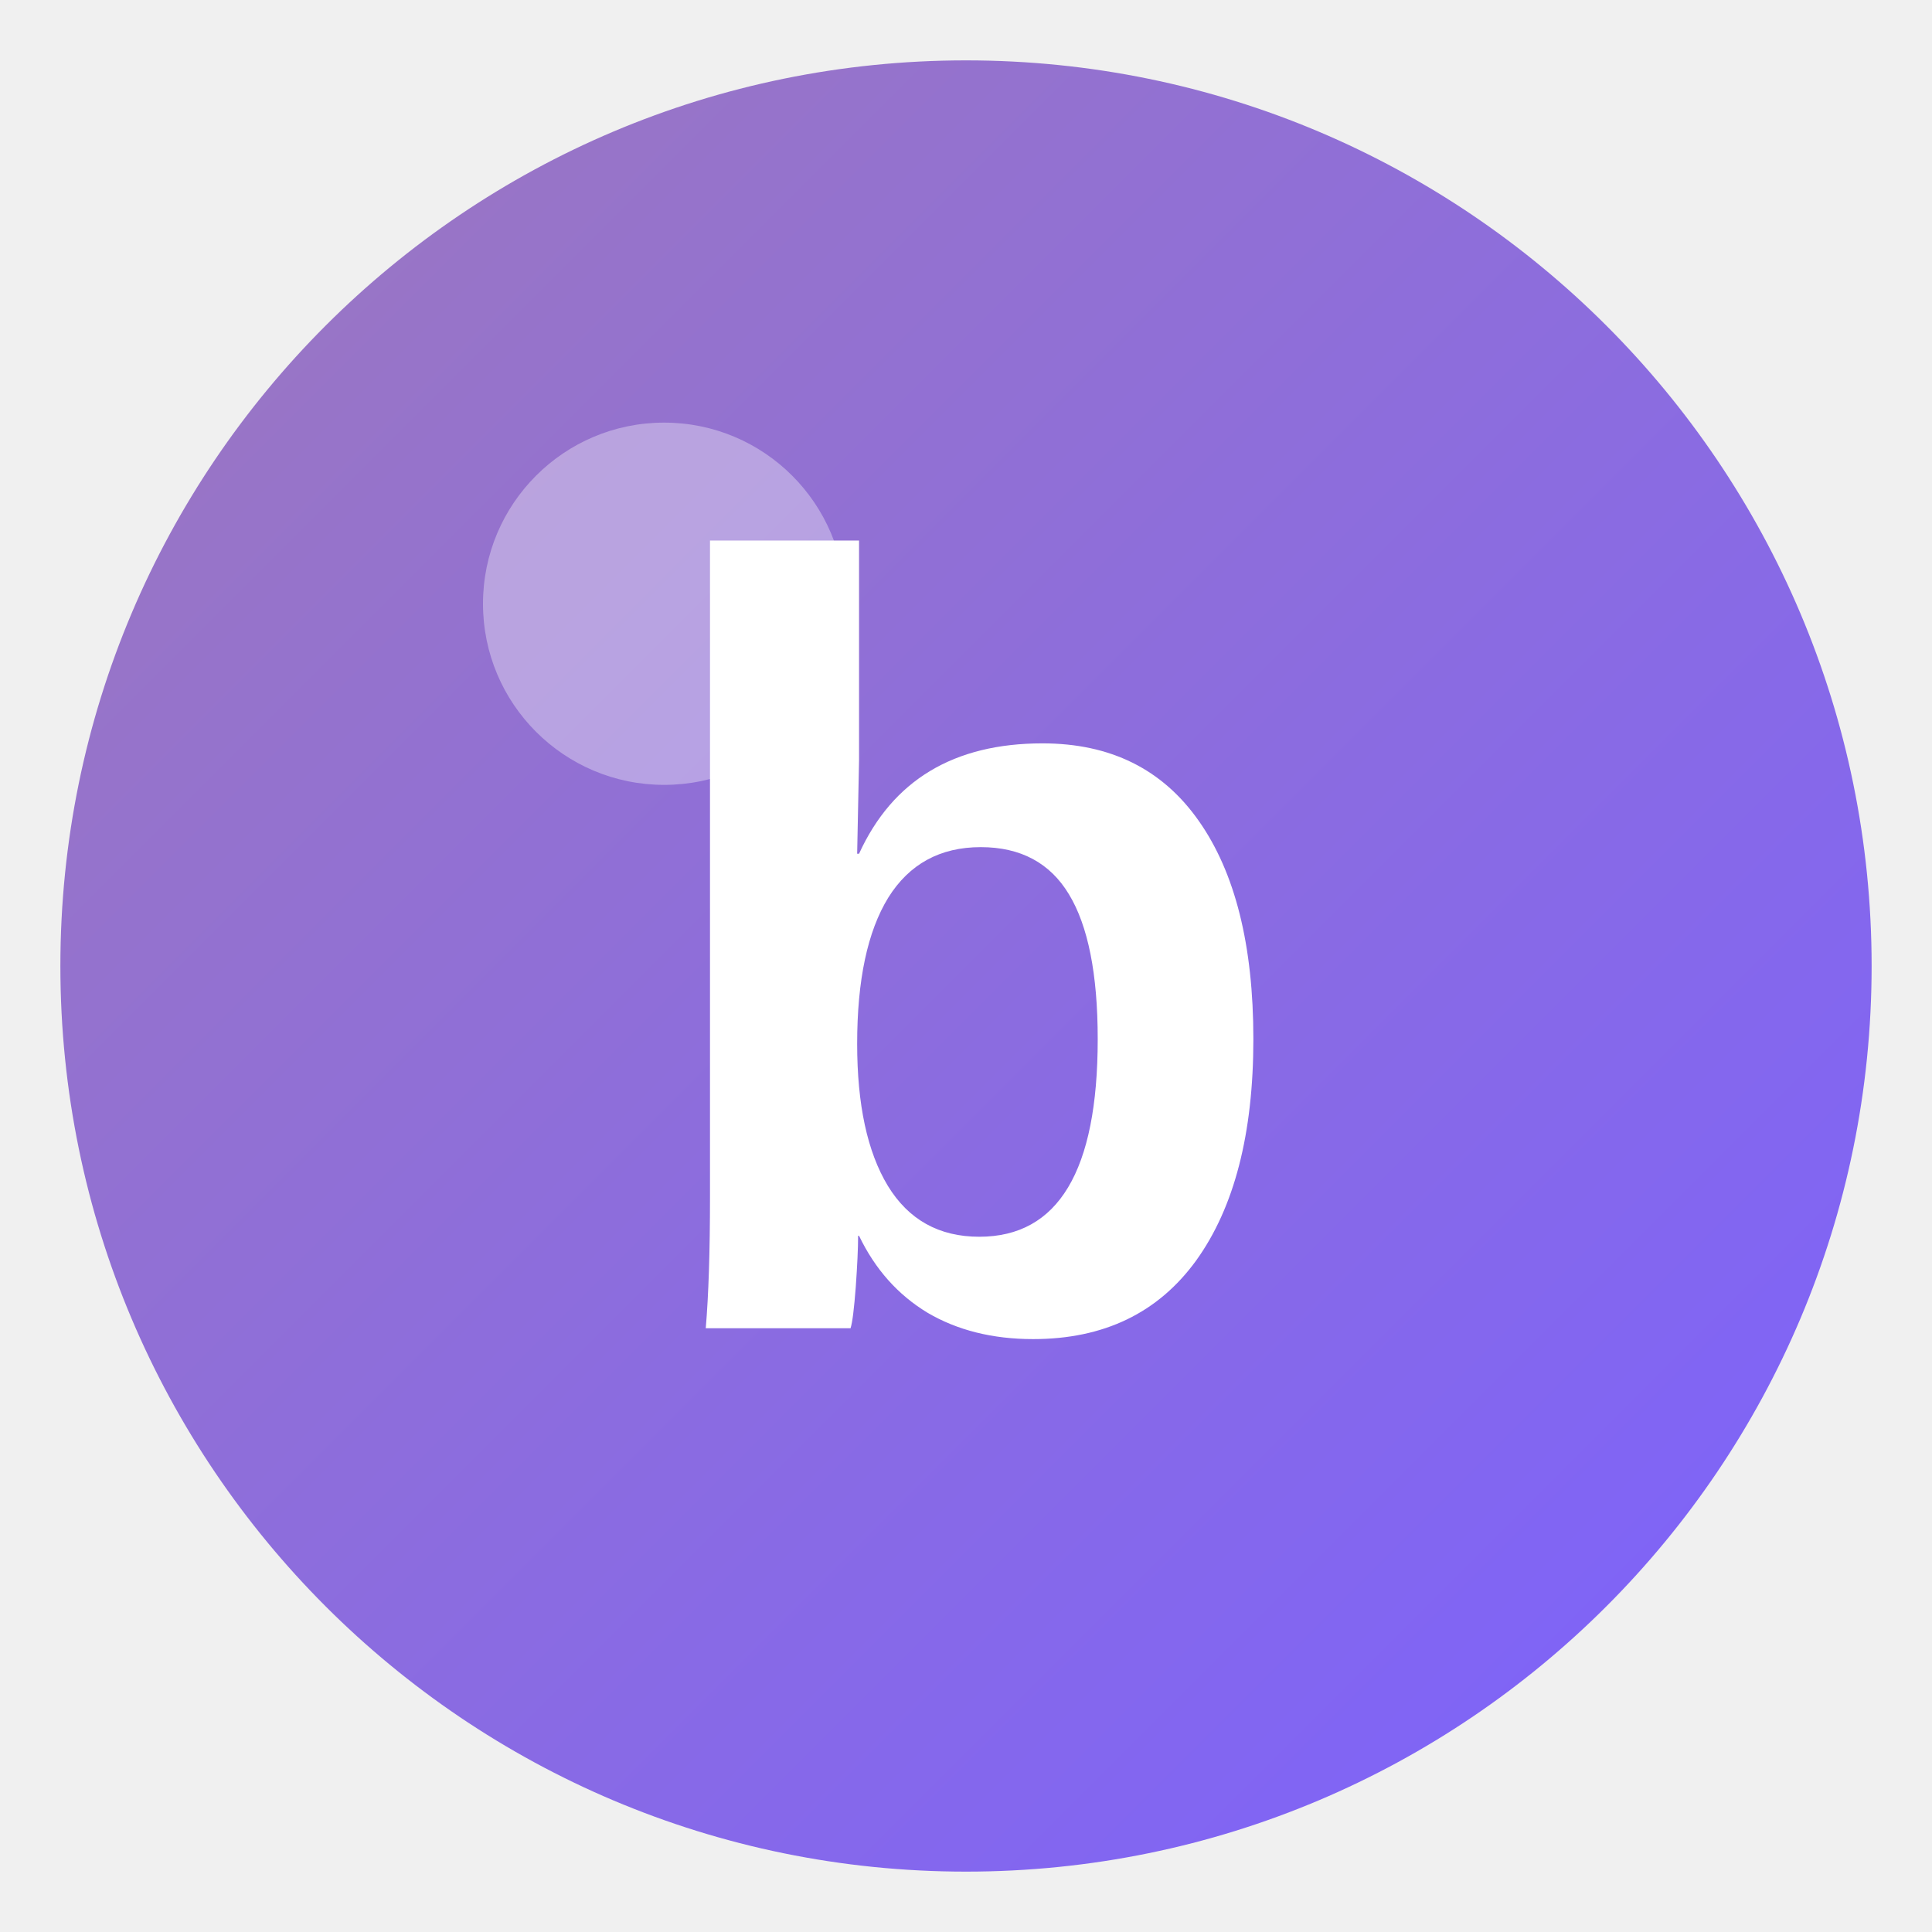
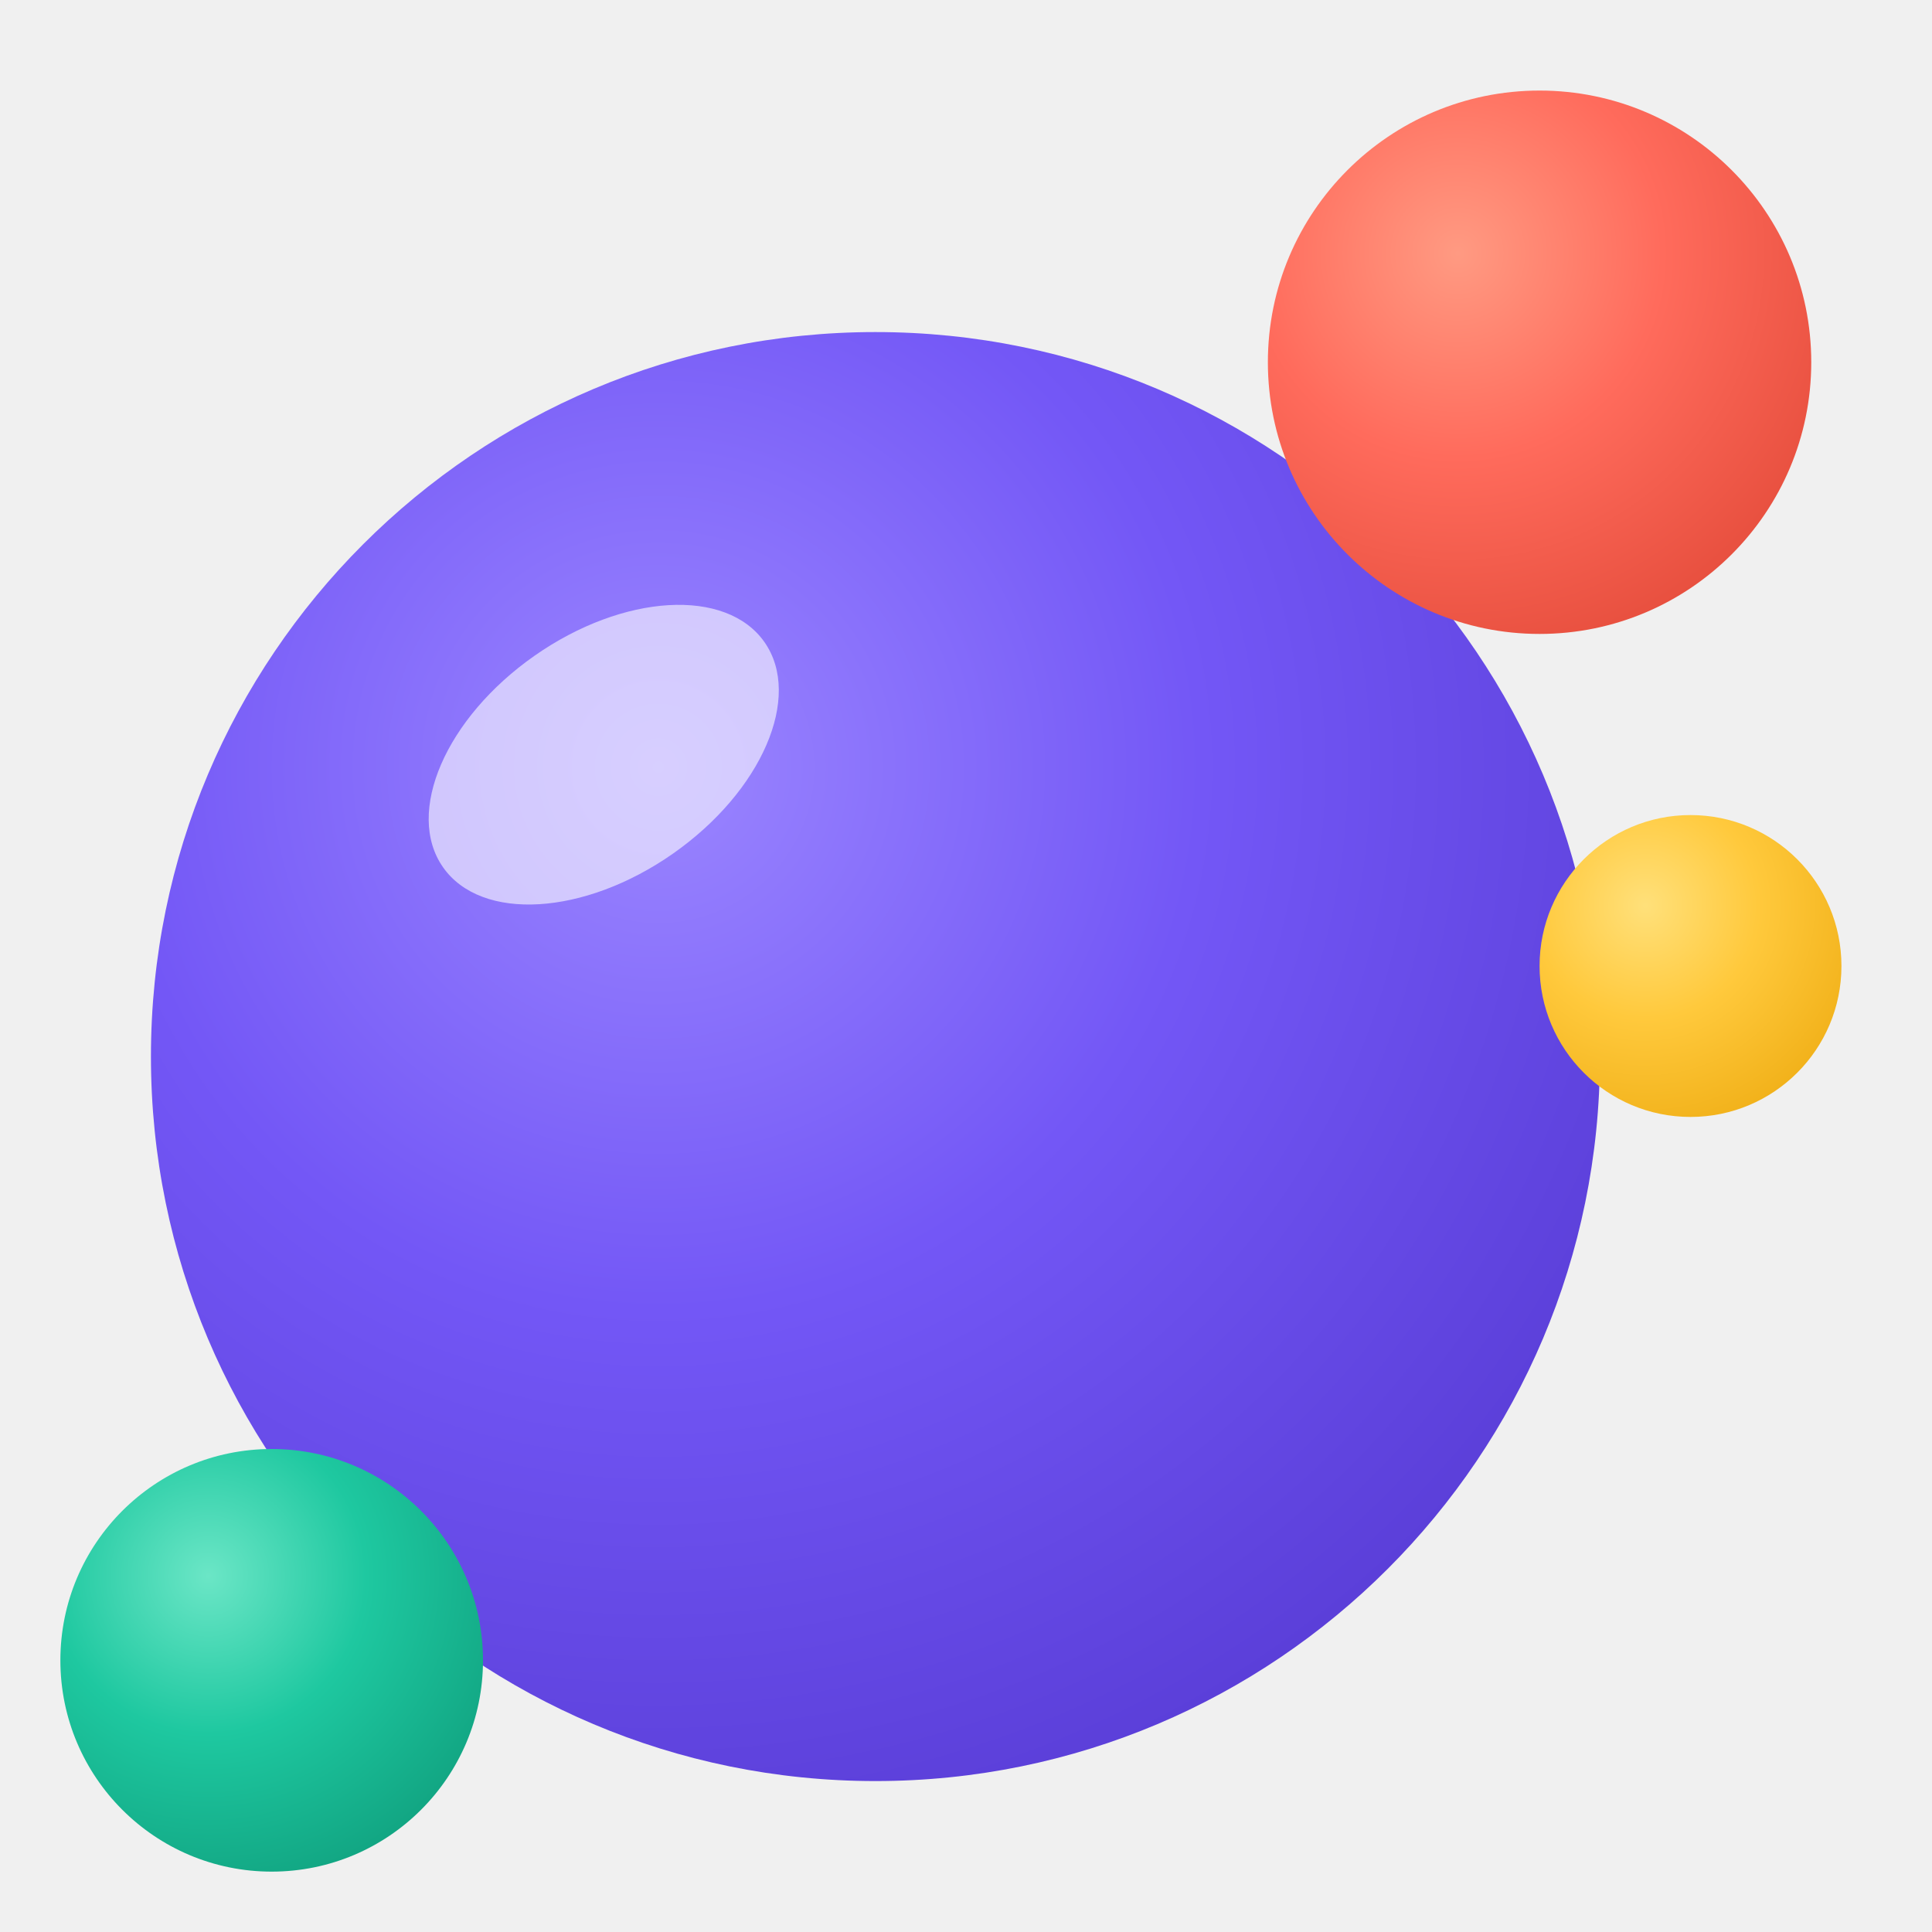
<svg xmlns="http://www.w3.org/2000/svg" viewBox="0 0 64 64">
  <defs>
-     <linearGradient id="g" x1="0" y1="0" x2="1" y2="1">
-       <stop offset="0" stop-color="#9D78BD" />
-       <stop offset="1" stop-color="#7B61FF" />
-     </linearGradient>
+     <radialGradient id="grape" cx="35%" cy="30%" r="75%">
+       <stop offset="0" stop-color="#9B86FF" />
+       <stop offset="0.5" stop-color="#7357F6" />
+       <stop offset="1" stop-color="#5B3FD9" />
+     </radialGradient>
+     <radialGradient id="coral" cx="35%" cy="30%" r="75%">
+       <stop offset="0" stop-color="#FF9A82" />
+       <stop offset="0.5" stop-color="#FF6B5C" />
+       <stop offset="1" stop-color="#E8503F" />
+     </radialGradient>
+     <radialGradient id="mint" cx="35%" cy="30%" r="75%">
+       <stop offset="0" stop-color="#6BE6C6" />
+       <stop offset="0.5" stop-color="#1EC8A0" />
+       <stop offset="1" stop-color="#12A683" />
+     </radialGradient>
+     <radialGradient id="sunny" cx="35%" cy="30%" r="75%">
+       <stop offset="0" stop-color="#FFE07A" />
+       <stop offset="0.5" stop-color="#FFC93C" />
+       <stop offset="1" stop-color="#F2B21B" />
+     </radialGradient>
  </defs>
-   <circle cx="32" cy="32" r="30" fill="url(#g)" />
-   <circle cx="22" cy="20" r="6" fill="#fff" opacity="0.35" />
-   <text x="32" y="44" text-anchor="middle" font-family="Arial Rounded MT Bold, Arial, sans-serif" font-size="36" font-weight="900" fill="#fff">b</text>
+   <circle cx="29" cy="35" r="24" fill="url(#grape)" />
+   <ellipse cx="20" cy="25" rx="6.5" ry="4" fill="#fff" opacity="0.6" transform="rotate(-35 20 25)" />
+   <circle cx="51" cy="12" r="9" fill="url(#coral)" />
+   <circle cx="56" cy="32" r="5" fill="url(#sunny)" />
+   <circle cx="9" cy="55" r="7" fill="url(#mint)" />
</svg>
